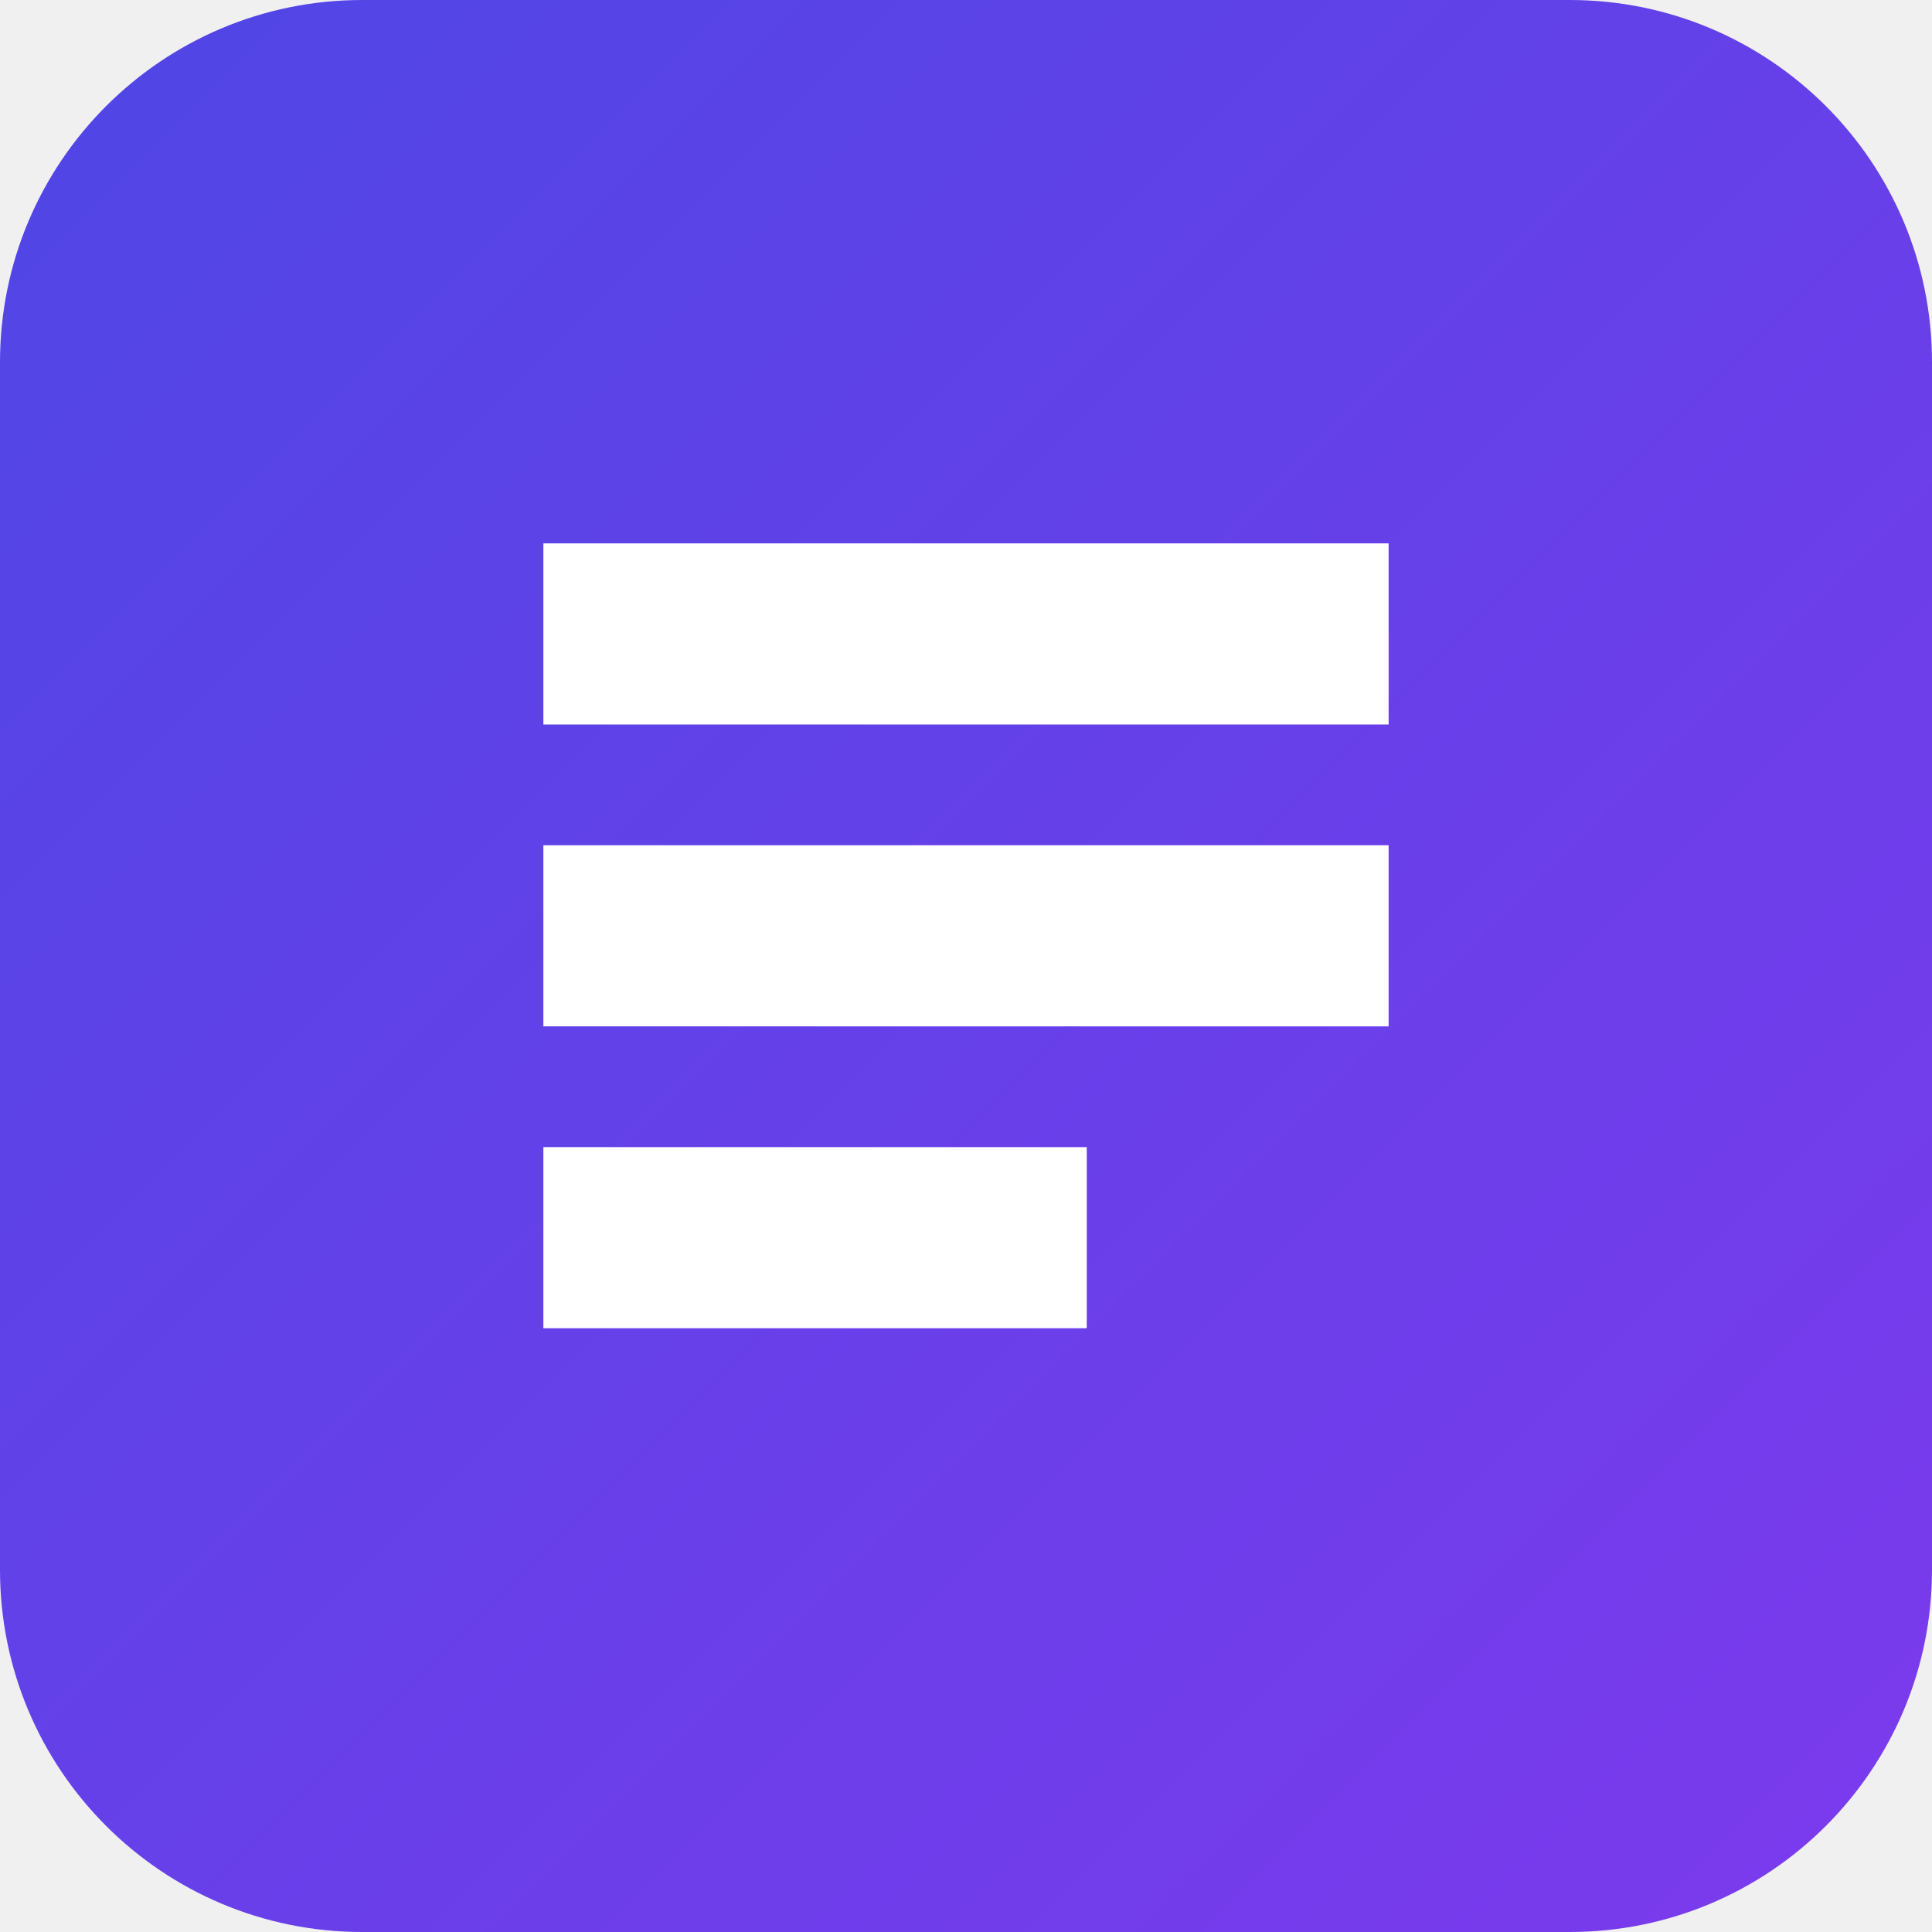
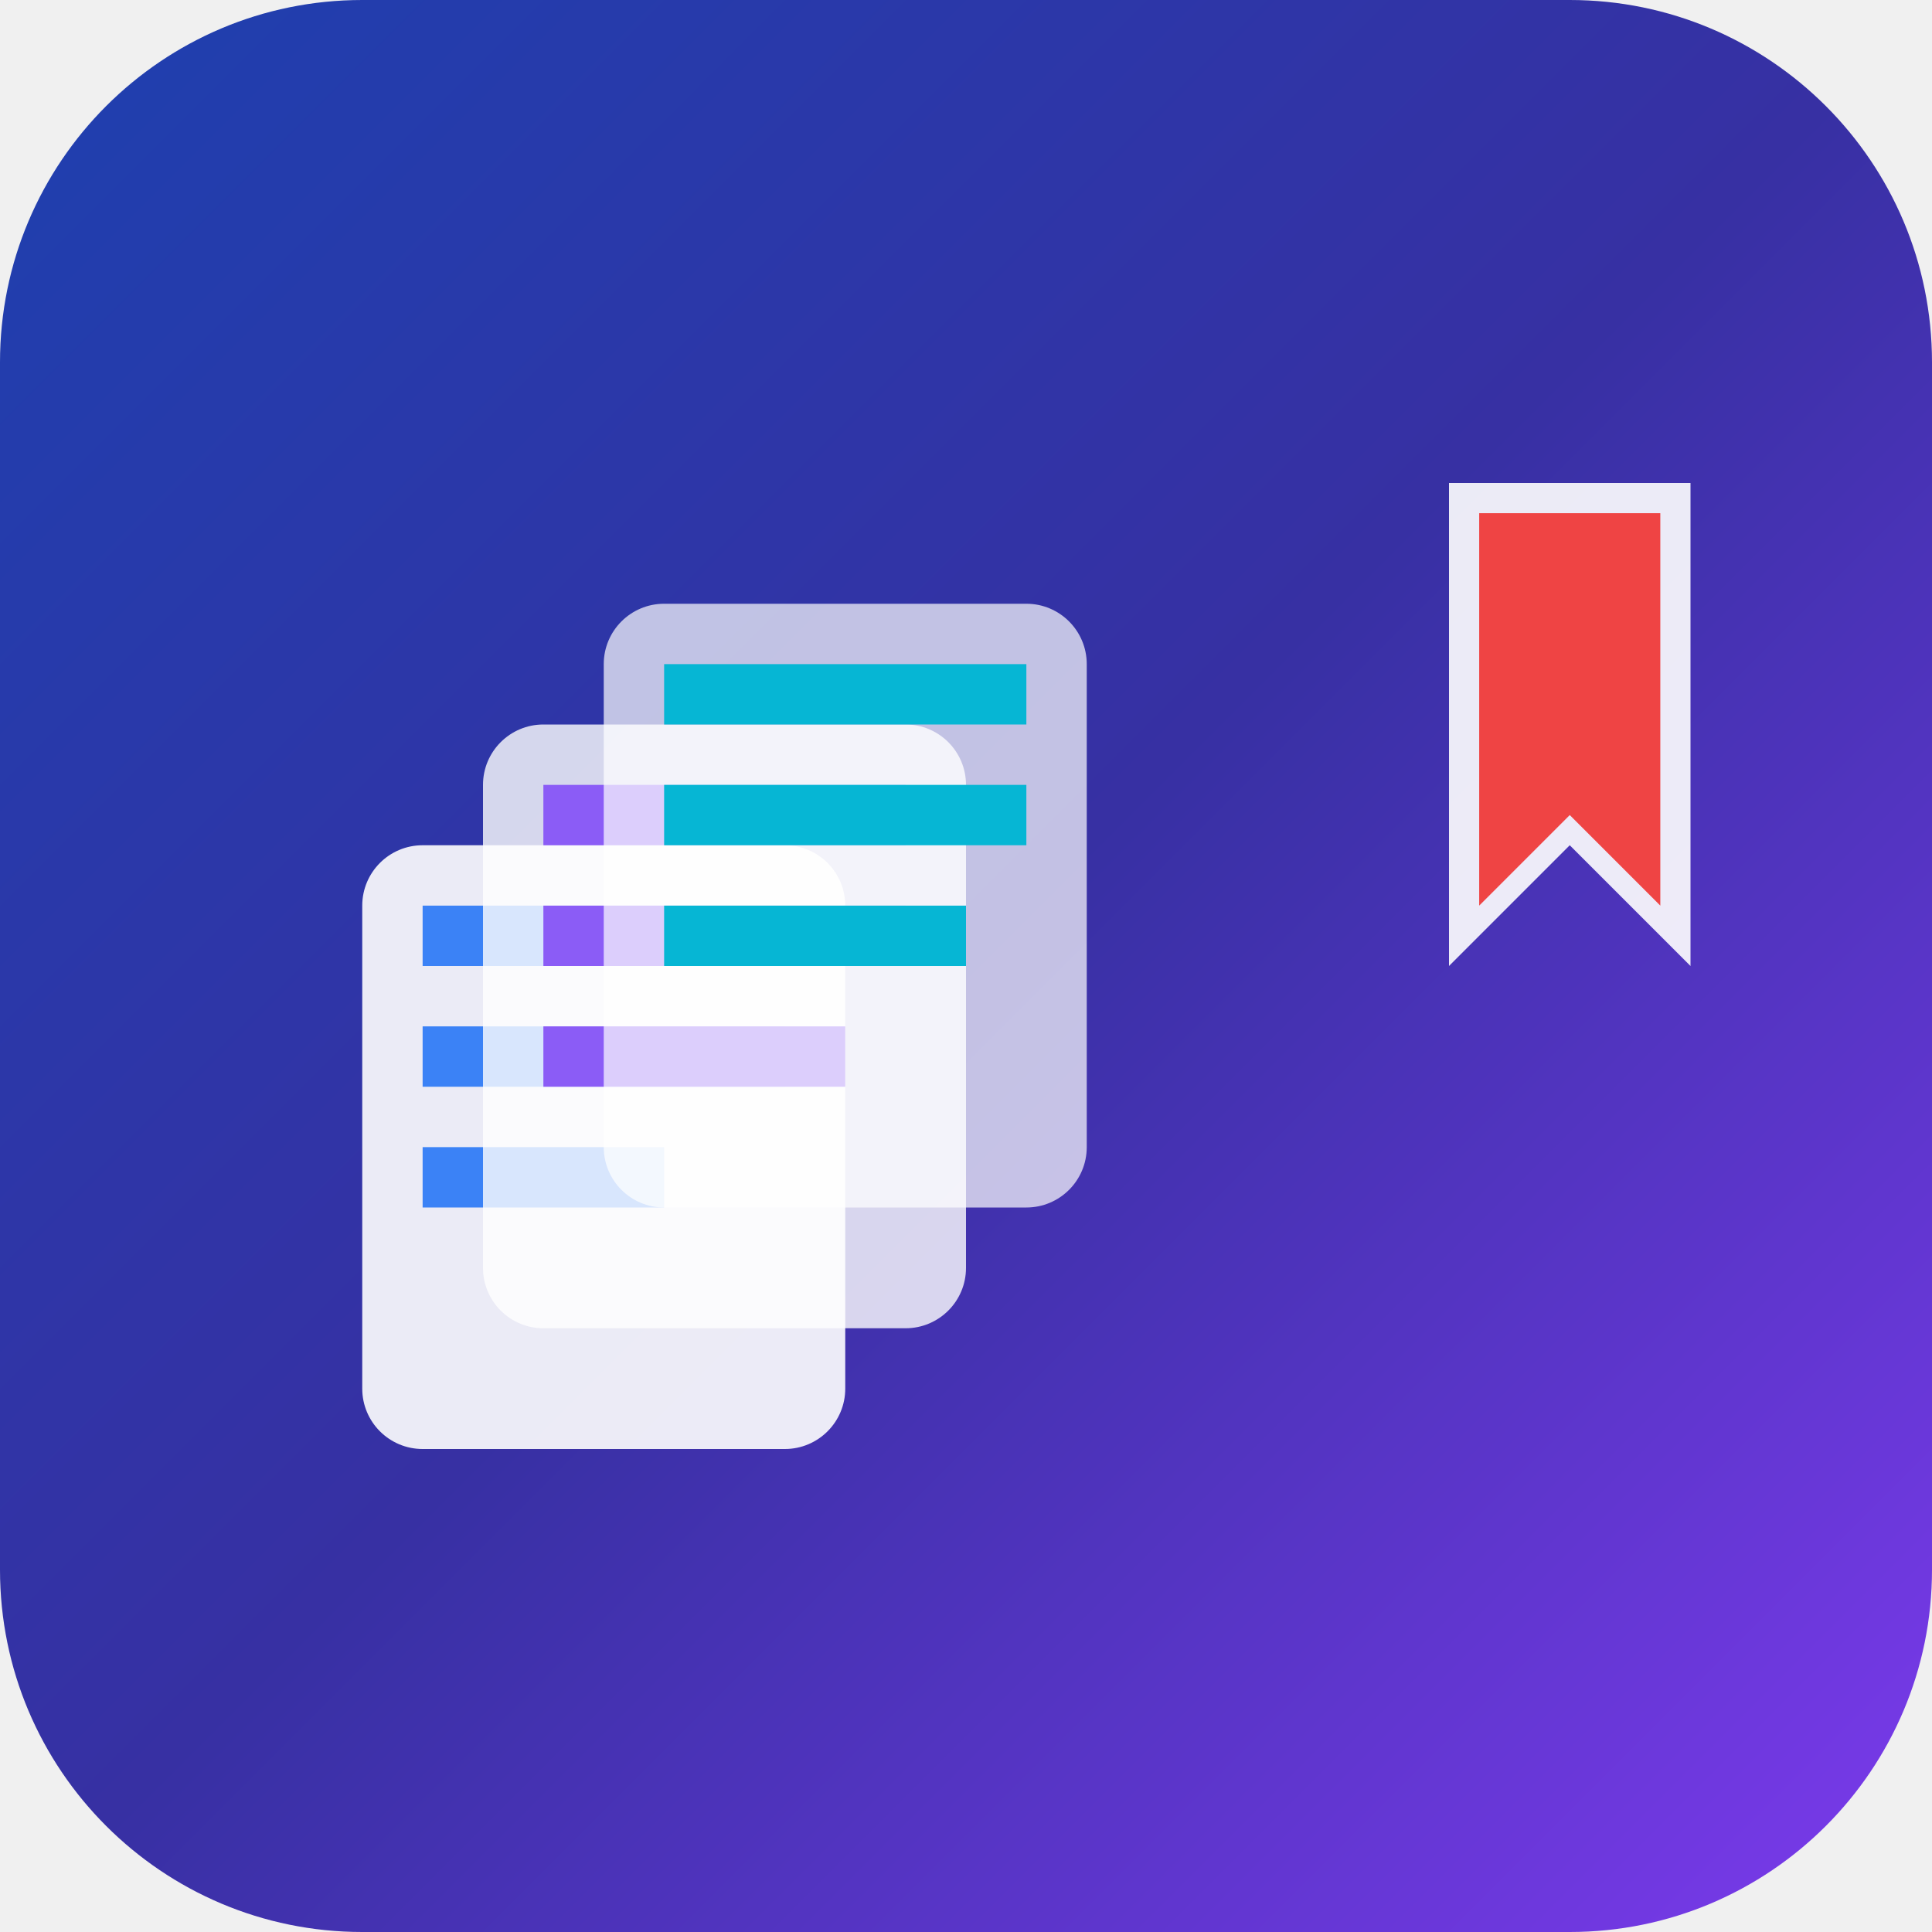
<svg xmlns="http://www.w3.org/2000/svg" width="64" height="64" viewBox="0 0 64 64" fill="none">
-   <rect width="64" height="64" rx="12" fill="url(#paint0_linear)" />
-   <path d="M18 18H46V24H18V18Z" fill="white" />
-   <path d="M18 28H46V34H18V28Z" fill="white" />
-   <path d="M18 38H36V44H18V38Z" fill="white" />
+   <rect width="64" height="64" rx="12" fill="url(#gradient)" />
+   <g transform="translate(12, 20)">
+     <rect x="0" y="8" width="16" height="20" rx="2" fill="#ffffff" opacity="0.9" />
+     <rect x="2" y="10" width="12" height="2" fill="#3b82f6" />
+     <rect x="2" y="14" width="12" height="2" fill="#3b82f6" />
+     <rect x="2" y="18" width="8" height="2" fill="#3b82f6" />
+     <rect x="4" y="4" width="16" height="20" rx="2" fill="#ffffff" opacity="0.8" />
+     <rect x="6" y="6" width="12" height="2" fill="#8b5cf6" />
+     <rect x="6" y="10" width="12" height="2" fill="#8b5cf6" />
+     <rect x="6" y="14" width="10" height="2" fill="#8b5cf6" />
+     <rect x="8" y="0" width="16" height="20" rx="2" fill="#ffffff" opacity="0.7" />
+     <rect x="10" y="2" width="12" height="2" fill="#06b6d4" />
+     <rect x="10" y="6" width="12" height="2" fill="#06b6d4" />
+     <rect x="10" y="10" width="10" height="2" fill="#06b6d4" />
+   </g>
+   <g transform="translate(40, 16)">
+     <path d="M8 0L8 16L12 12L16 16L16 0L8 0Z" fill="#ffffff" opacity="0.9" />
+     <path d="M9 1L9 14L12 11L15 14L15 1L9 1Z" fill="#ef4444" />
+   </g>
  <defs>
-     <linearGradient id="paint0_linear" x1="0" y1="0" x2="64" y2="64" gradientUnits="userSpaceOnUse">
-       <stop stop-color="#4F46E5" />
-       <stop offset="1" stop-color="#7C3AED" />
+     <linearGradient id="gradient" x1="0" y1="0" x2="64" y2="64" gradientUnits="userSpaceOnUse">
+       <stop stop-color="#1e40af" />
+       <stop offset="0.5" stop-color="#3730a3" />
+       <stop offset="1" stop-color="#7c3aed" />
    </linearGradient>
  </defs>
</svg>
